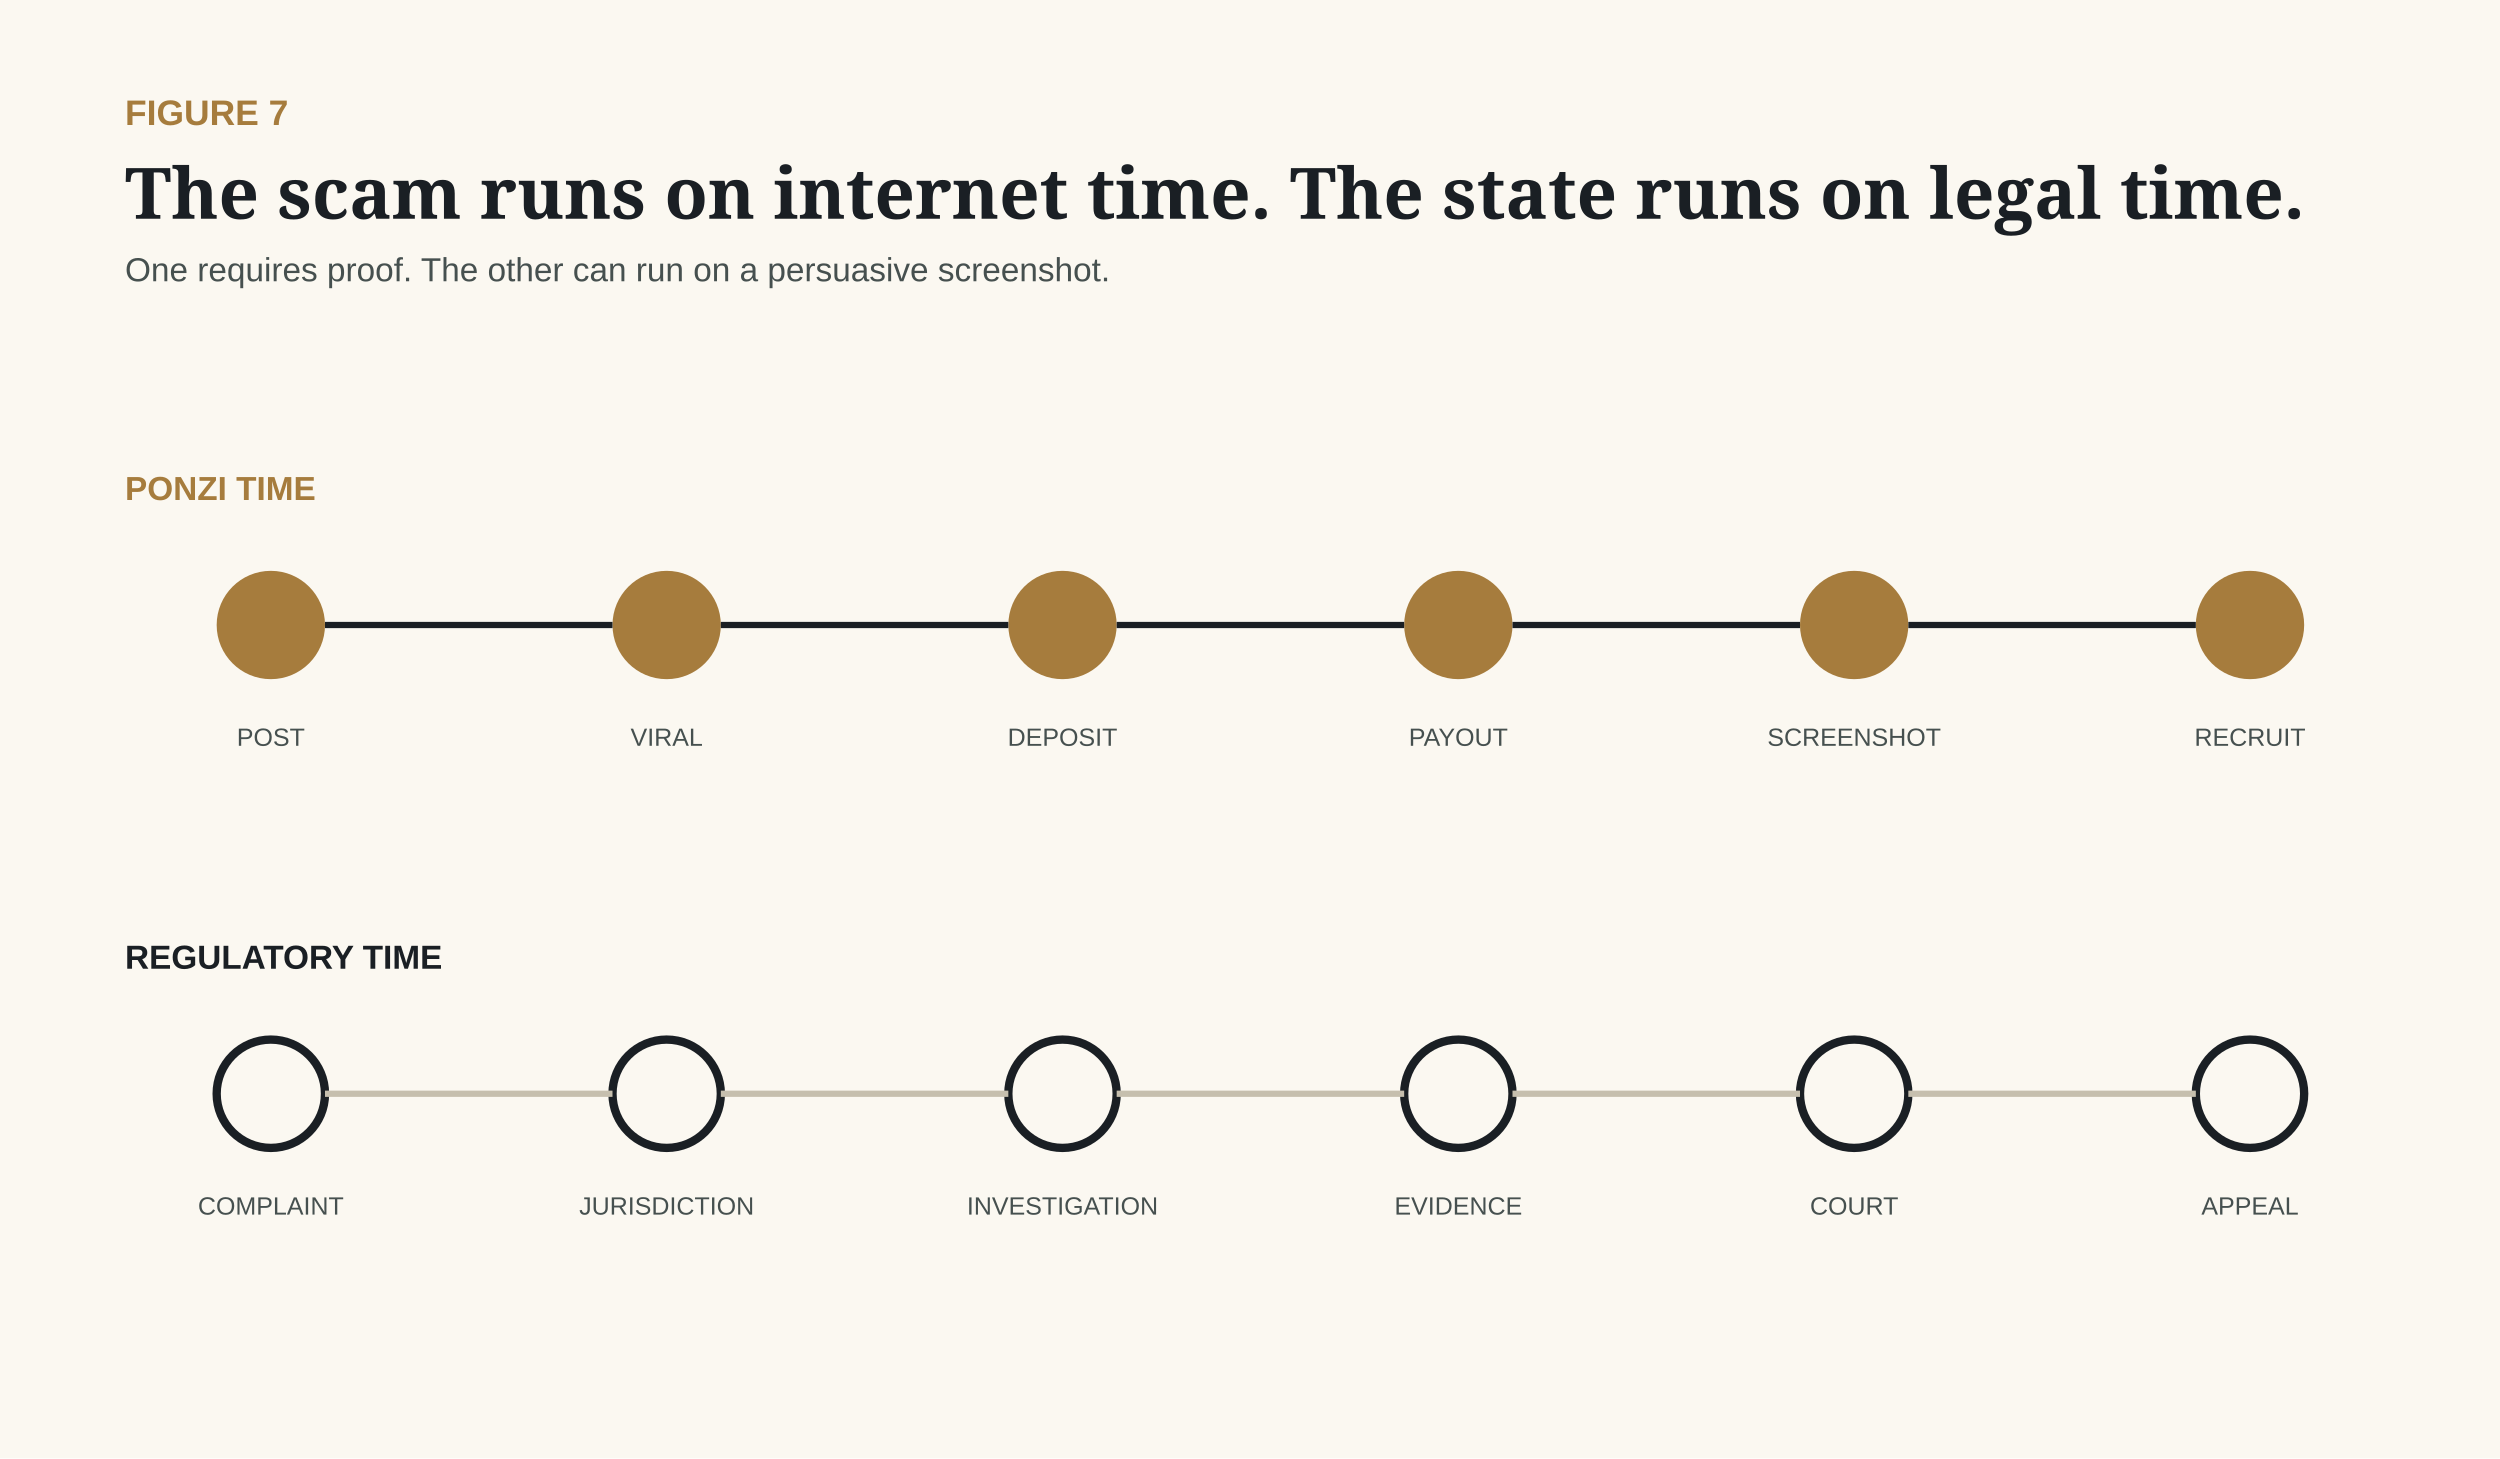
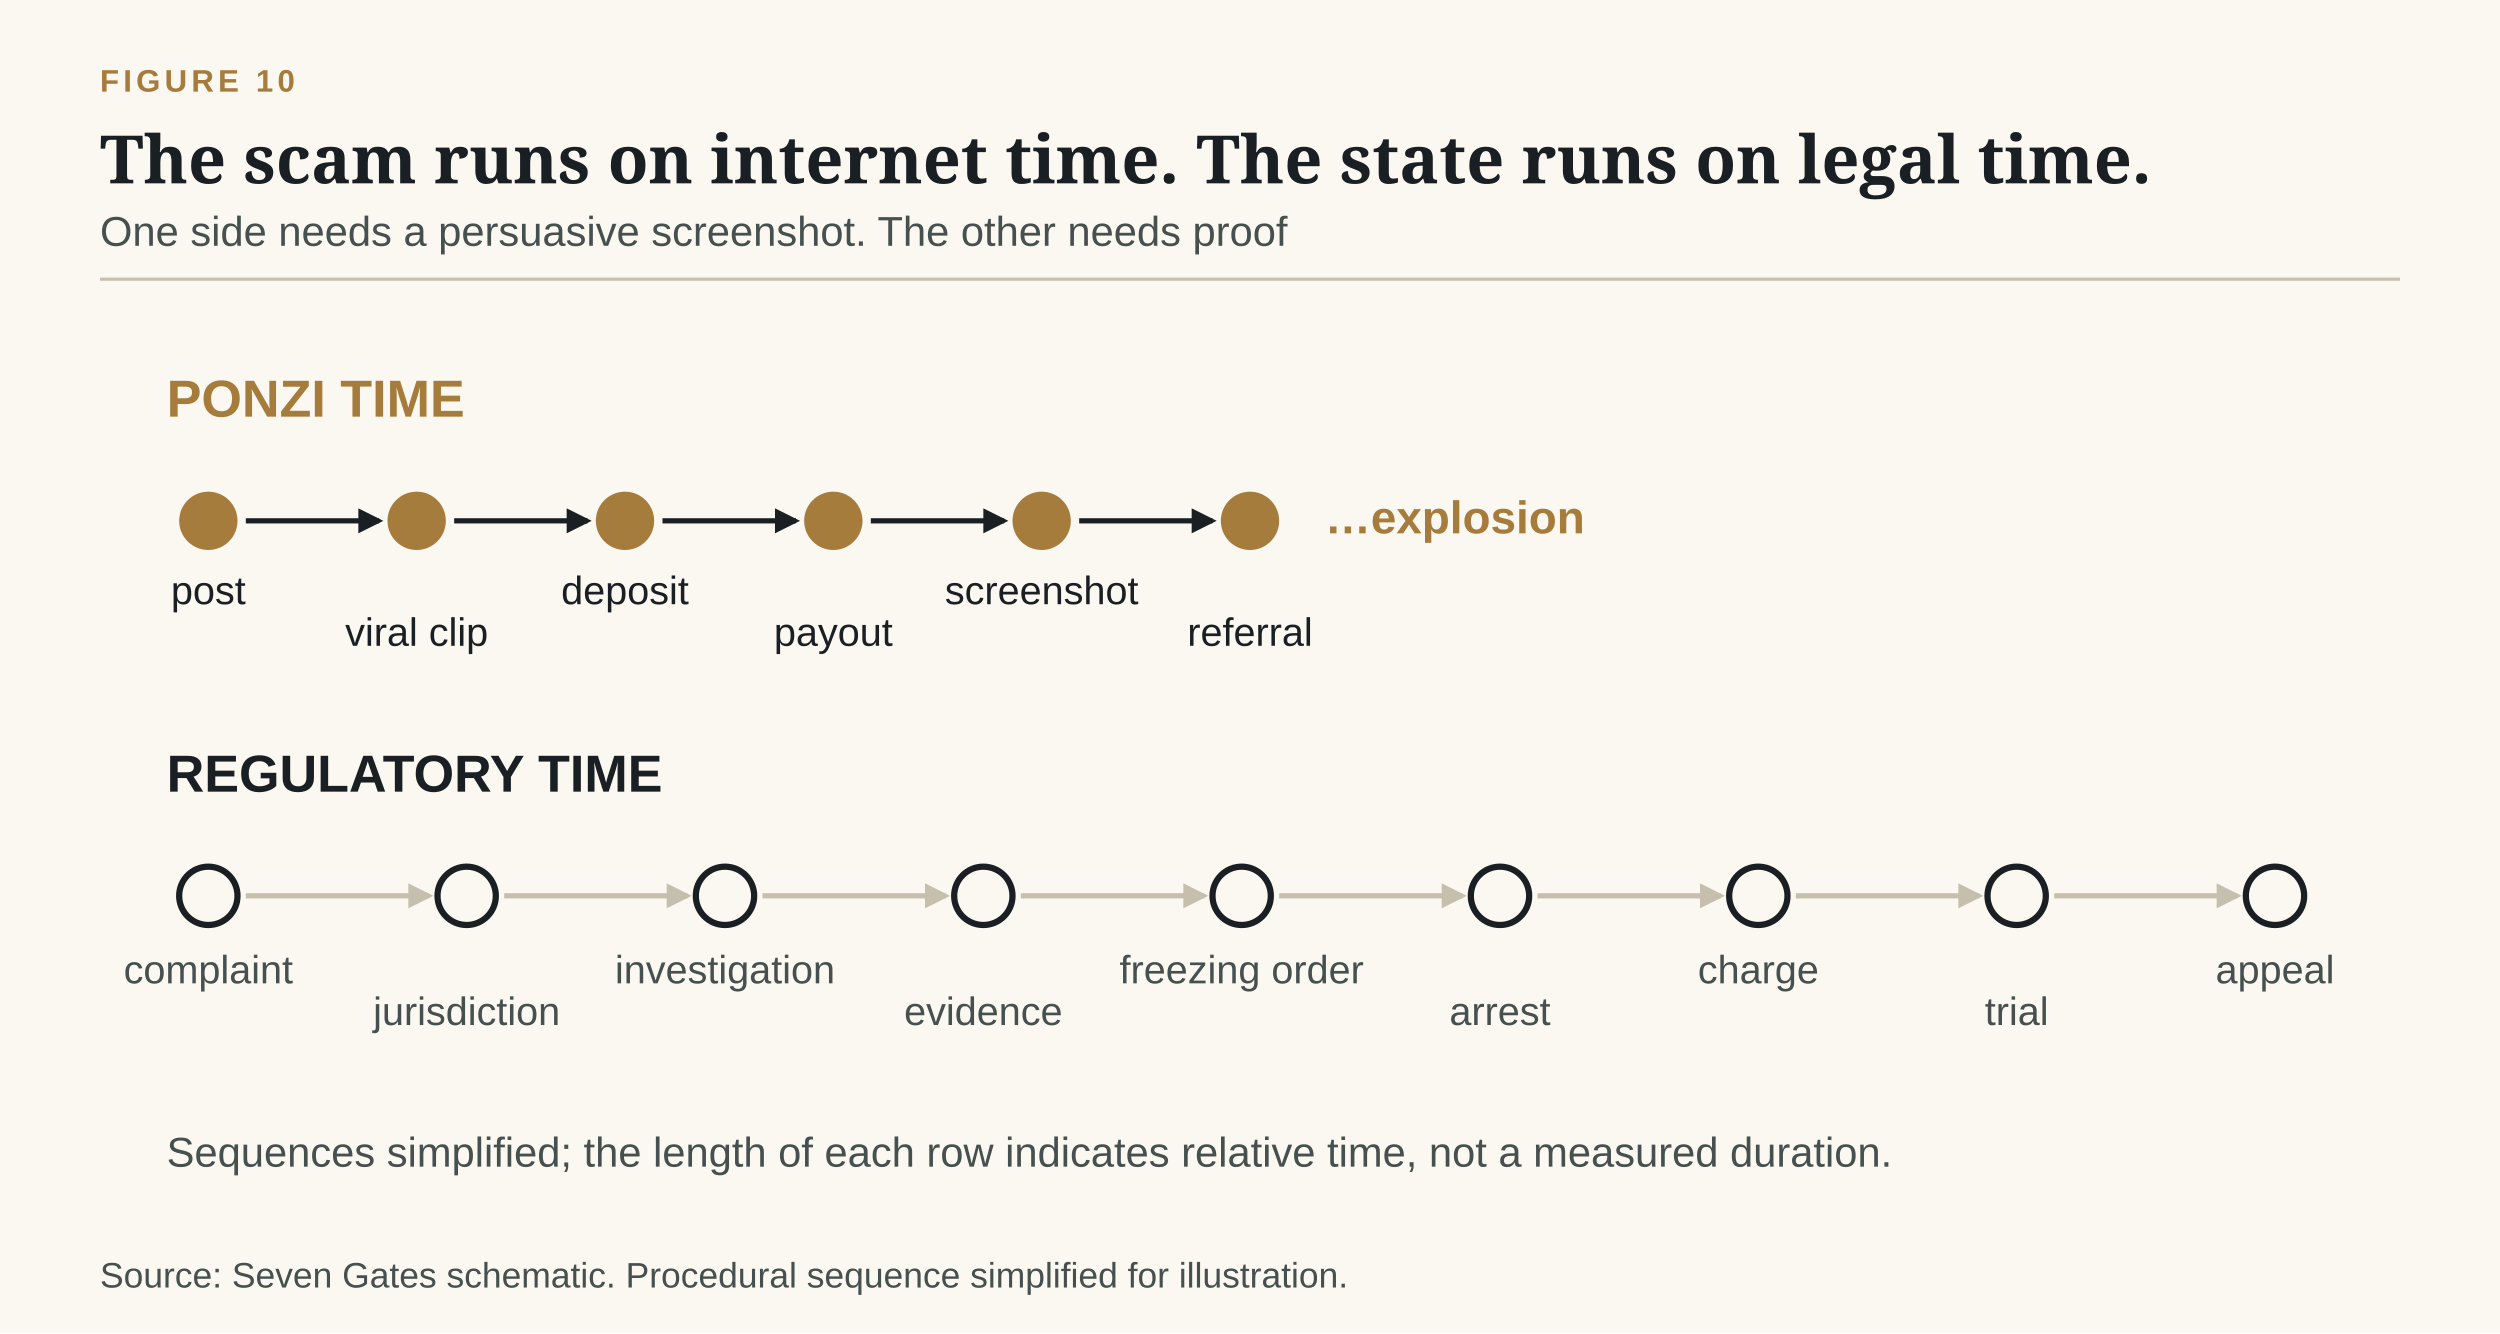
- <svg xmlns="http://www.w3.org/2000/svg" width="1200" height="700" viewBox="0 0 1200 700">
-   <rect width="1200" height="700" fill="#FBF8F1" />
-   <text x="60" y="60" font-family="Arial" font-size="17" font-weight="700" fill="#A67C3D">FIGURE 7</text>
-   <text x="60" y="105" font-family="Georgia" font-size="34" font-weight="700" fill="#1A1F24">The scam runs on internet time. The state runs on legal time.</text>
-   <text x="60" y="135" font-family="Arial" font-size="16" fill="#46504F">One requires proof. The other can run on a persuasive screenshot.</text>
-   <text x="60" y="240" font-family="Arial" font-size="16" font-weight="700" fill="#A67C3D">PONZI TIME</text>
-   <text x="60" y="465" font-family="Arial" font-size="16" font-weight="700" fill="#1A1F24">REGULATORY TIME</text>
-   <g font-family="Arial" font-size="12" fill="#46504F">
-     <circle cx="130" cy="300" r="26" fill="#A67C3D" />
-     <circle cx="320" cy="300" r="26" fill="#A67C3D" />
-     <circle cx="510" cy="300" r="26" fill="#A67C3D" />
-     <circle cx="700" cy="300" r="26" fill="#A67C3D" />
-     <circle cx="890" cy="300" r="26" fill="#A67C3D" />
-     <circle cx="1080" cy="300" r="26" fill="#A67C3D" />
-     <path d="M156 300 H294 M346 300 H484 M536 300 H674 M726 300 H864 M916 300 H1054" stroke="#1A1F24" stroke-width="3" />
-     <text x="130" y="358" text-anchor="middle">POST</text>
-     <text x="320" y="358" text-anchor="middle">VIRAL</text>
-     <text x="510" y="358" text-anchor="middle">DEPOSIT</text>
-     <text x="700" y="358" text-anchor="middle">PAYOUT</text>
-     <text x="890" y="358" text-anchor="middle">SCREENSHOT</text>
-     <text x="1080" y="358" text-anchor="middle">RECRUIT</text>
-     <circle cx="130" cy="525" r="26" fill="#FBF8F1" stroke="#1A1F24" stroke-width="4" />
-     <circle cx="320" cy="525" r="26" fill="#FBF8F1" stroke="#1A1F24" stroke-width="4" />
-     <circle cx="510" cy="525" r="26" fill="#FBF8F1" stroke="#1A1F24" stroke-width="4" />
-     <circle cx="700" cy="525" r="26" fill="#FBF8F1" stroke="#1A1F24" stroke-width="4" />
-     <circle cx="890" cy="525" r="26" fill="#FBF8F1" stroke="#1A1F24" stroke-width="4" />
-     <circle cx="1080" cy="525" r="26" fill="#FBF8F1" stroke="#1A1F24" stroke-width="4" />
-     <path d="M156 525 H294 M346 525 H484 M536 525 H674 M726 525 H864 M916 525 H1054" stroke="#C6BFAE" stroke-width="3" />
-     <text x="130" y="583" text-anchor="middle">COMPLAINT</text>
-     <text x="320" y="583" text-anchor="middle">JURISDICTION</text>
-     <text x="510" y="583" text-anchor="middle">INVESTIGATION</text>
-     <text x="700" y="583" text-anchor="middle">EVIDENCE</text>
-     <text x="890" y="583" text-anchor="middle">COURT</text>
-     <text x="1080" y="583" text-anchor="middle">APPEAL</text>
-   </g>
+ <svg xmlns="http://www.w3.org/2000/svg" width="1200" height="640" viewBox="0 0 1200 640" role="img">
+   <rect width="1200" height="640" fill="#FBF8F1" />
+   <text x="48" y="44" font-family="Arial, Helvetica, sans-serif" font-size="15" font-weight="700" letter-spacing="2" fill="#A67C3D">FIGURE 10</text>
+   <text x="48" y="88" font-family="Georgia, 'EB Garamond', serif" font-size="32" font-weight="700" fill="#1A1F24">The scam runs on internet time. The state runs on legal time.</text>
+   <text x="48" y="118" font-family="Arial, Helvetica, sans-serif" font-size="20" fill="#46504F">One side needs a persuasive screenshot. The other needs proof</text>
+   <line x1="48" y1="134" x2="1152" y2="134" stroke="#C6BFAE" stroke-width="1.5" />
+   <defs>
+     <marker id="k" markerUnits="userSpaceOnUse" markerWidth="12" markerHeight="12" refX="10" refY="6" orient="auto">
+       <path d="M0 0L12 6L0 12z" fill="#1A1F24" />
+     </marker>
+     <marker id="g" markerUnits="userSpaceOnUse" markerWidth="12" markerHeight="12" refX="10" refY="6" orient="auto">
+       <path d="M0 0L12 6L0 12z" fill="#C6BFAE" />
+     </marker>
+   </defs>
+   <text x="80" y="200" font-family="Arial, Helvetica, sans-serif" font-size="25" fill="#A67C3D" text-anchor="start" font-weight="700">PONZI TIME</text>
+   <circle cx="100" cy="250" r="14" fill="#A67C3D" />
+   <line x1="118" y1="250" x2="182" y2="250" stroke="#1A1F24" stroke-width="2.5" marker-end="url(#k)" />
+   <text x="100" y="290" font-family="Arial, Helvetica, sans-serif" font-size="19" fill="#1A1F24" text-anchor="middle" font-weight="400">post</text>
+   <circle cx="200" cy="250" r="14" fill="#A67C3D" />
+   <line x1="218" y1="250" x2="282" y2="250" stroke="#1A1F24" stroke-width="2.5" marker-end="url(#k)" />
+   <text x="200" y="310" font-family="Arial, Helvetica, sans-serif" font-size="19" fill="#1A1F24" text-anchor="middle" font-weight="400">viral clip</text>
+   <circle cx="300" cy="250" r="14" fill="#A67C3D" />
+   <line x1="318" y1="250" x2="382" y2="250" stroke="#1A1F24" stroke-width="2.5" marker-end="url(#k)" />
+   <text x="300" y="290" font-family="Arial, Helvetica, sans-serif" font-size="19" fill="#1A1F24" text-anchor="middle" font-weight="400">deposit</text>
+   <circle cx="400" cy="250" r="14" fill="#A67C3D" />
+   <line x1="418" y1="250" x2="482" y2="250" stroke="#1A1F24" stroke-width="2.5" marker-end="url(#k)" />
+   <text x="400" y="310" font-family="Arial, Helvetica, sans-serif" font-size="19" fill="#1A1F24" text-anchor="middle" font-weight="400">payout</text>
+   <circle cx="500" cy="250" r="14" fill="#A67C3D" />
+   <line x1="518" y1="250" x2="582" y2="250" stroke="#1A1F24" stroke-width="2.5" marker-end="url(#k)" />
+   <text x="500" y="290" font-family="Arial, Helvetica, sans-serif" font-size="19" fill="#1A1F24" text-anchor="middle" font-weight="400">screenshot</text>
+   <circle cx="600" cy="250" r="14" fill="#A67C3D" />
+   <text x="600" y="310" font-family="Arial, Helvetica, sans-serif" font-size="19" fill="#1A1F24" text-anchor="middle" font-weight="400">referral</text>
+   <text x="636" y="256" font-family="Arial, Helvetica, sans-serif" font-size="22" fill="#A67C3D" text-anchor="start" font-weight="700">…explosion</text>
+   <text x="80" y="380" font-family="Arial, Helvetica, sans-serif" font-size="25" fill="#1A1F24" text-anchor="start" font-weight="700">REGULATORY TIME</text>
+   <circle cx="100" cy="430" r="14" fill="#FBF8F1" stroke="#1A1F24" stroke-width="3" />
+   <line x1="118" y1="430" x2="206" y2="430" stroke="#C6BFAE" stroke-width="2.5" marker-end="url(#g)" />
+   <text x="100" y="472" font-family="Arial, Helvetica, sans-serif" font-size="19" fill="#46504F" text-anchor="middle" font-weight="400">complaint</text>
+   <circle cx="224" cy="430" r="14" fill="#FBF8F1" stroke="#1A1F24" stroke-width="3" />
+   <line x1="242" y1="430" x2="330" y2="430" stroke="#C6BFAE" stroke-width="2.5" marker-end="url(#g)" />
+   <text x="224" y="492" font-family="Arial, Helvetica, sans-serif" font-size="19" fill="#46504F" text-anchor="middle" font-weight="400">jurisdiction</text>
+   <circle cx="348" cy="430" r="14" fill="#FBF8F1" stroke="#1A1F24" stroke-width="3" />
+   <line x1="366" y1="430" x2="454" y2="430" stroke="#C6BFAE" stroke-width="2.5" marker-end="url(#g)" />
+   <text x="348" y="472" font-family="Arial, Helvetica, sans-serif" font-size="19" fill="#46504F" text-anchor="middle" font-weight="400">investigation</text>
+   <circle cx="472" cy="430" r="14" fill="#FBF8F1" stroke="#1A1F24" stroke-width="3" />
+   <line x1="490" y1="430" x2="578" y2="430" stroke="#C6BFAE" stroke-width="2.5" marker-end="url(#g)" />
+   <text x="472" y="492" font-family="Arial, Helvetica, sans-serif" font-size="19" fill="#46504F" text-anchor="middle" font-weight="400">evidence</text>
+   <circle cx="596" cy="430" r="14" fill="#FBF8F1" stroke="#1A1F24" stroke-width="3" />
+   <line x1="614" y1="430" x2="702" y2="430" stroke="#C6BFAE" stroke-width="2.5" marker-end="url(#g)" />
+   <text x="596" y="472" font-family="Arial, Helvetica, sans-serif" font-size="19" fill="#46504F" text-anchor="middle" font-weight="400">freezing order</text>
+   <circle cx="720" cy="430" r="14" fill="#FBF8F1" stroke="#1A1F24" stroke-width="3" />
+   <line x1="738" y1="430" x2="826" y2="430" stroke="#C6BFAE" stroke-width="2.5" marker-end="url(#g)" />
+   <text x="720" y="492" font-family="Arial, Helvetica, sans-serif" font-size="19" fill="#46504F" text-anchor="middle" font-weight="400">arrest</text>
+   <circle cx="844" cy="430" r="14" fill="#FBF8F1" stroke="#1A1F24" stroke-width="3" />
+   <line x1="862" y1="430" x2="950" y2="430" stroke="#C6BFAE" stroke-width="2.5" marker-end="url(#g)" />
+   <text x="844" y="472" font-family="Arial, Helvetica, sans-serif" font-size="19" fill="#46504F" text-anchor="middle" font-weight="400">charge</text>
+   <circle cx="968" cy="430" r="14" fill="#FBF8F1" stroke="#1A1F24" stroke-width="3" />
+   <line x1="986" y1="430" x2="1074" y2="430" stroke="#C6BFAE" stroke-width="2.5" marker-end="url(#g)" />
+   <text x="968" y="492" font-family="Arial, Helvetica, sans-serif" font-size="19" fill="#46504F" text-anchor="middle" font-weight="400">trial</text>
+   <circle cx="1092" cy="430" r="14" fill="#FBF8F1" stroke="#1A1F24" stroke-width="3" />
+   <text x="1092" y="472" font-family="Arial, Helvetica, sans-serif" font-size="19" fill="#46504F" text-anchor="middle" font-weight="400">appeal</text>
+   <text x="80" y="560" font-family="Arial, Helvetica, sans-serif" font-size="20" fill="#46504F" text-anchor="start" font-weight="400">Sequences simplified; the length of each row indicates relative time, not a measured duration.</text>
+   <text x="48" y="618" font-family="Arial, Helvetica, sans-serif" font-size="17" fill="#46504F">Source: Seven Gates schematic. Procedural sequence simplified for illustration.</text>
</svg>
